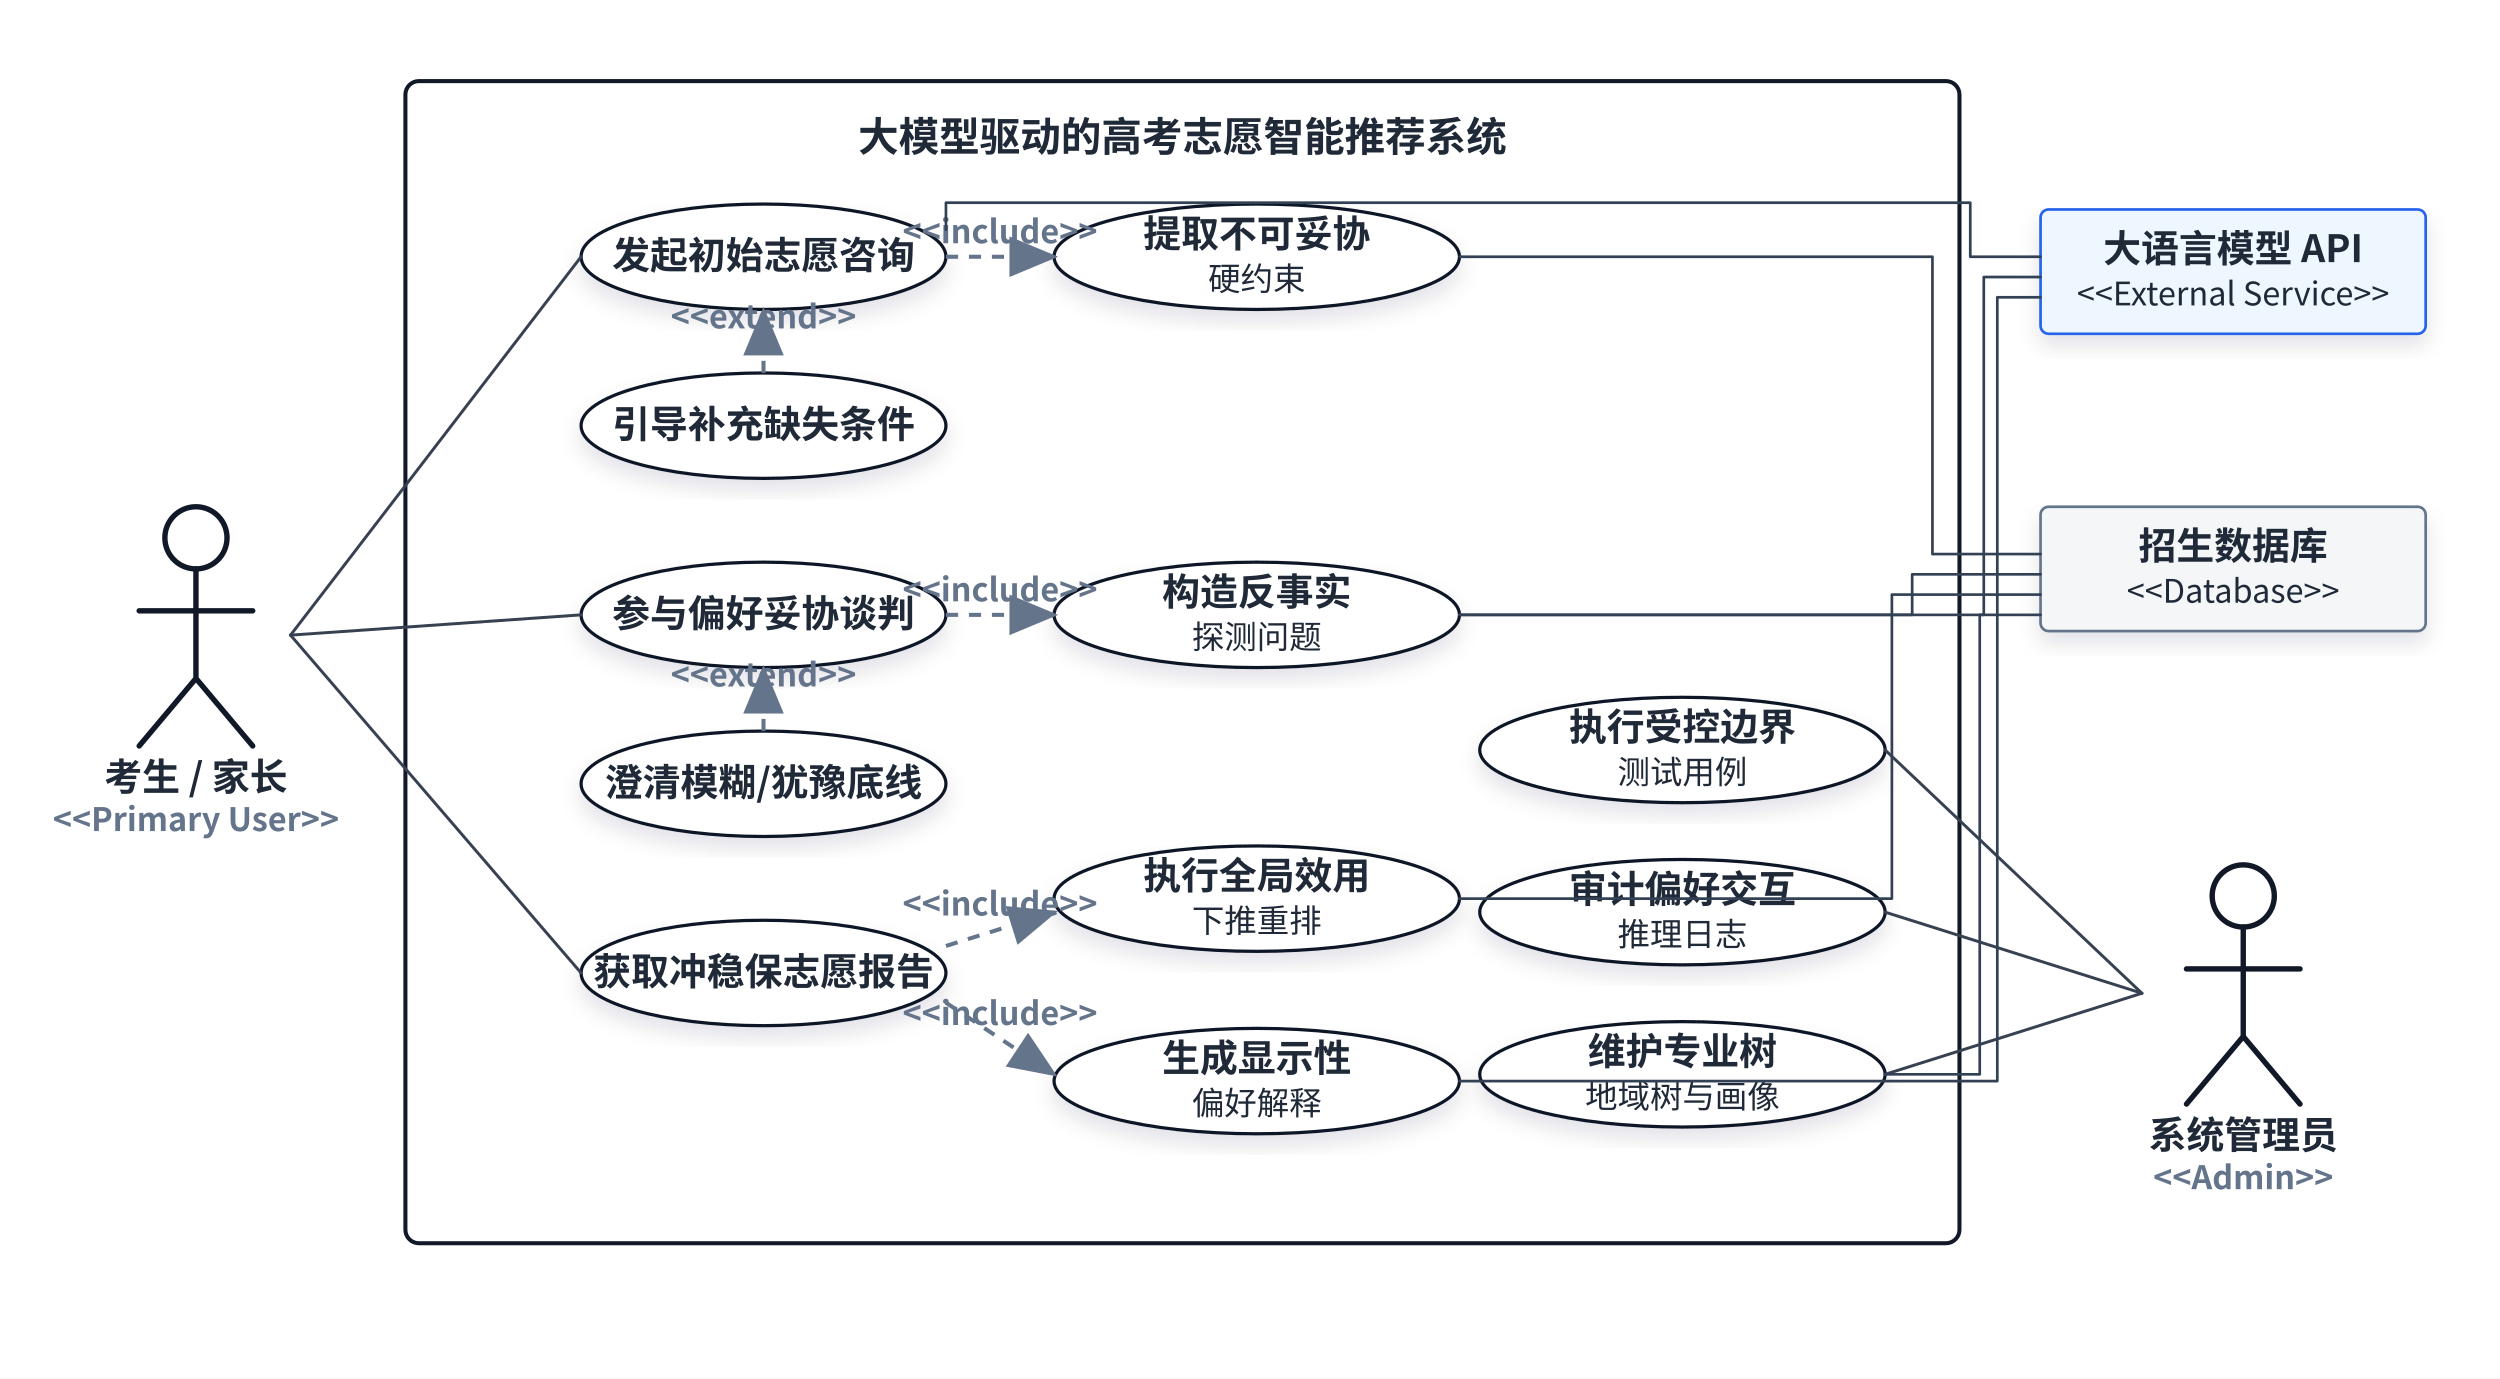
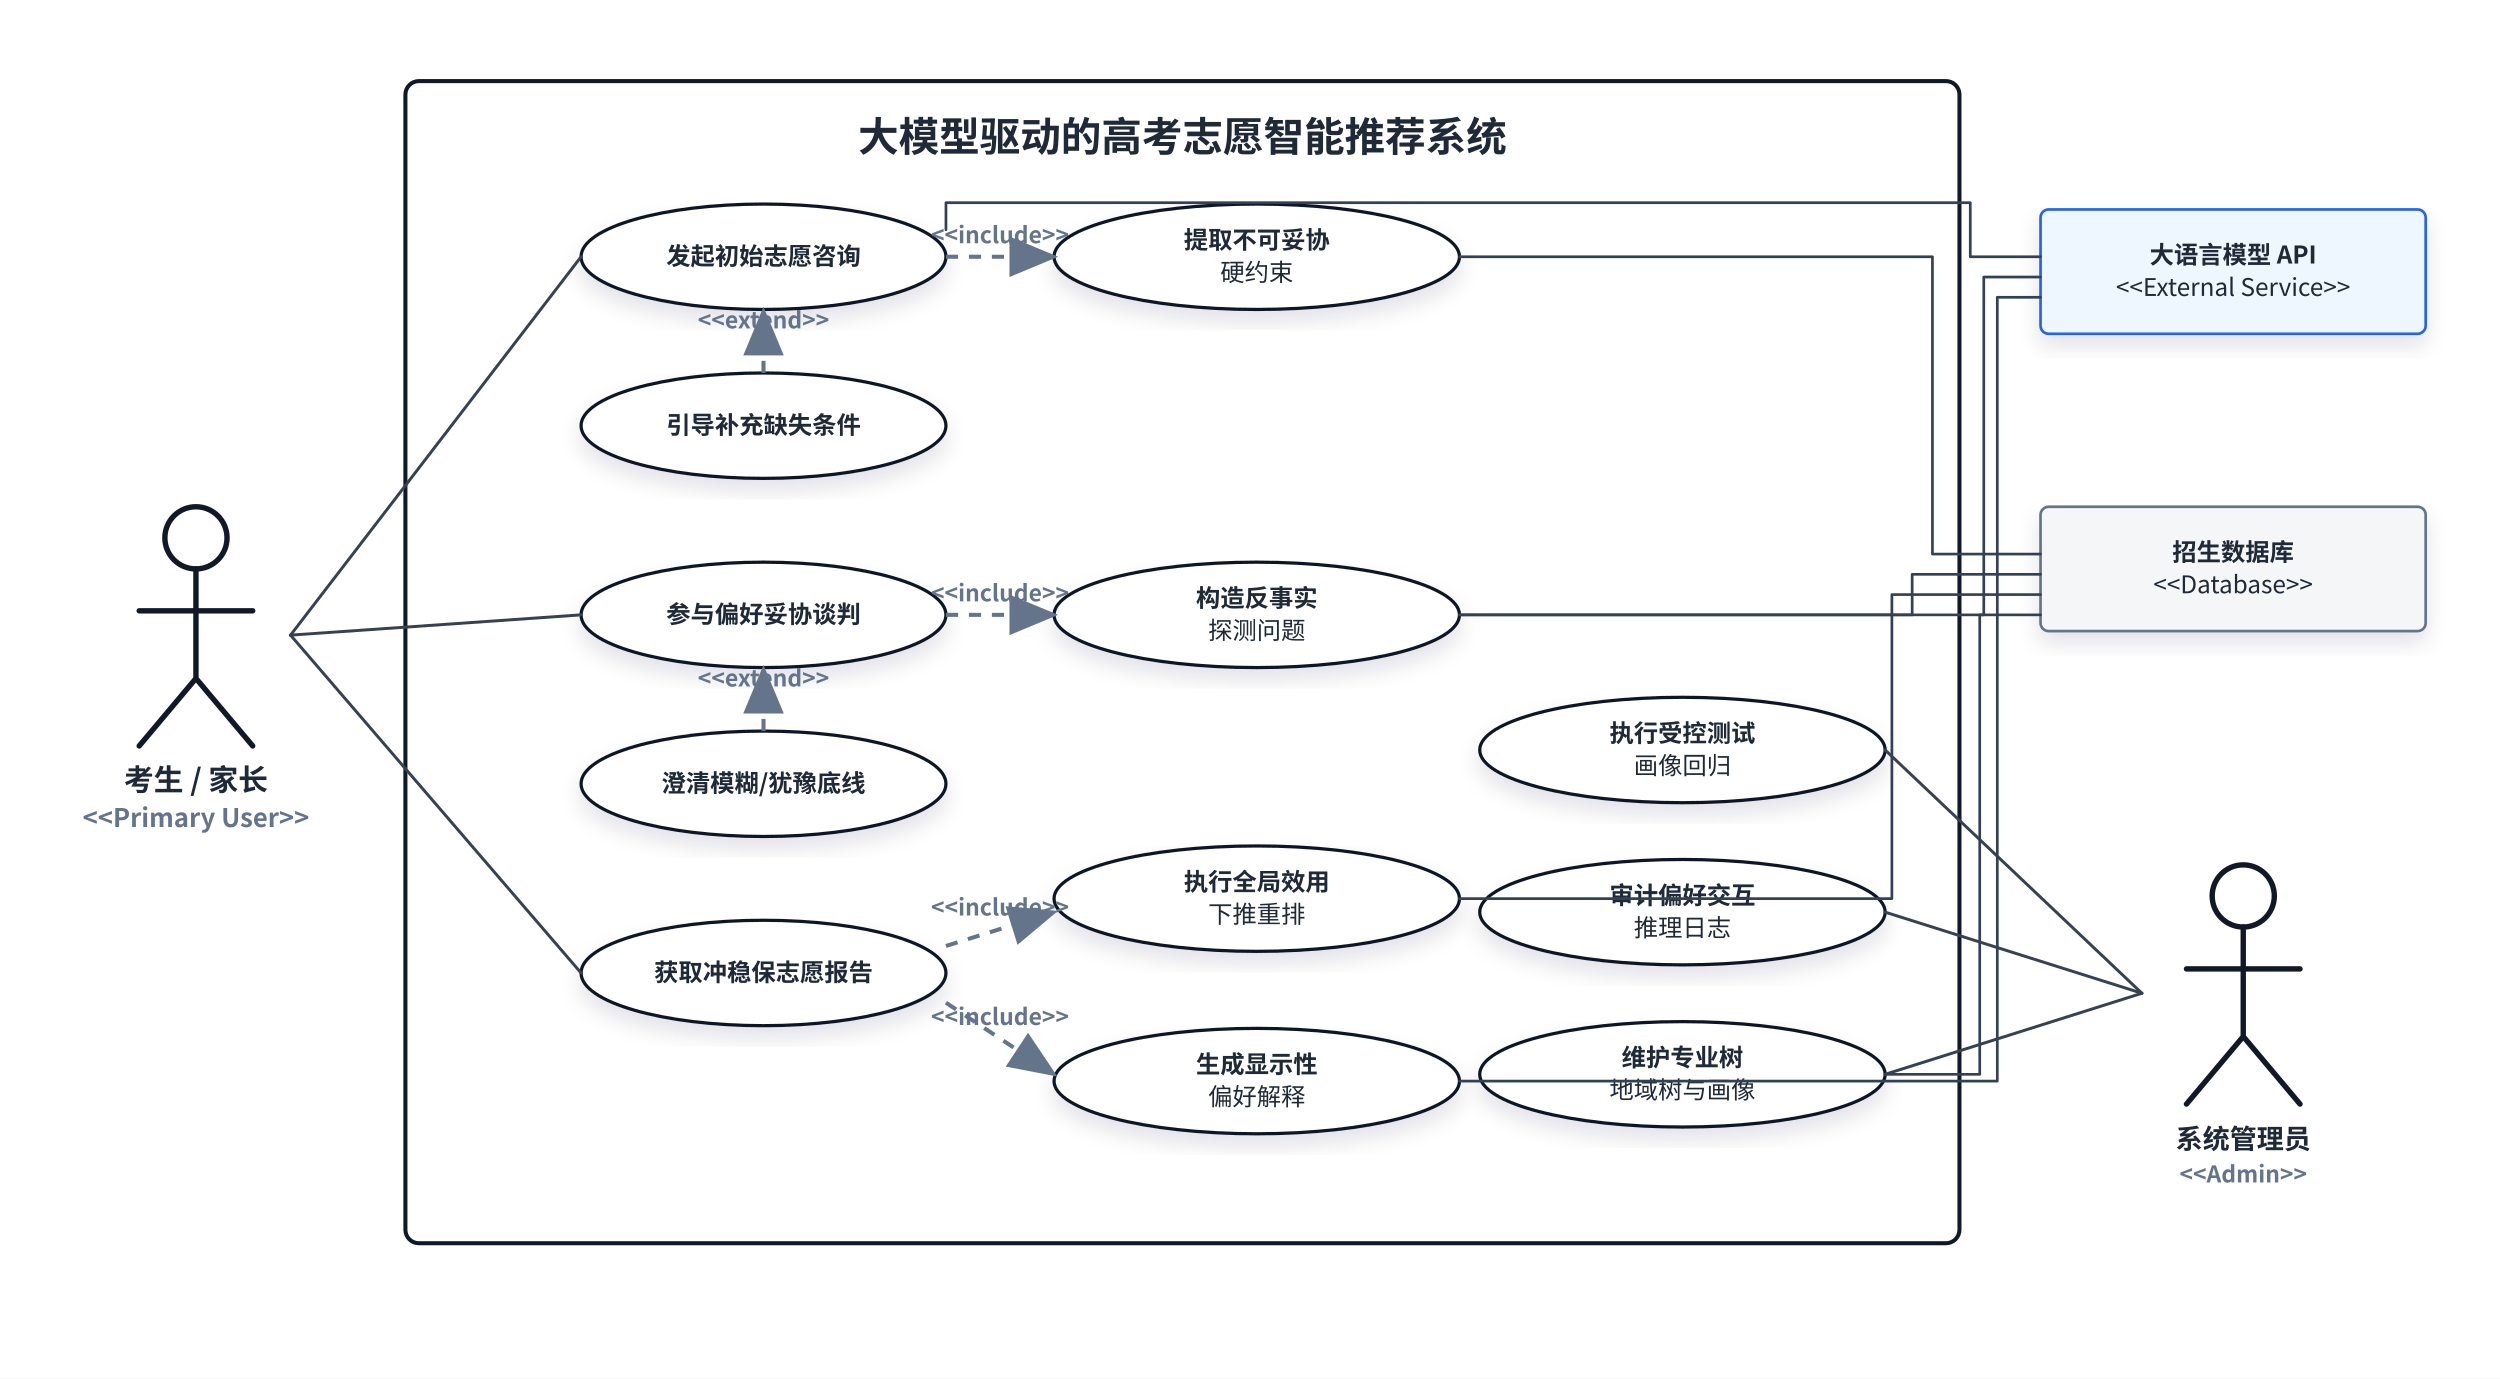
<svg xmlns="http://www.w3.org/2000/svg" width="1850" height="1020" viewBox="0 0 1850 1020">
  <rect width="100%" height="100%" fill="#ffffff" />
  <defs>
    <marker id="arrow" markerWidth="14" markerHeight="14" refX="11" refY="5" orient="auto" markerUnits="strokeWidth">
      <path d="M0,0 L12,5 L0,10 Z" fill="#64748b" />
    </marker>
    <filter id="shadow" x="-10%" y="-10%" width="120%" height="130%">
      <feDropShadow dx="0" dy="8" stdDeviation="8" flood-color="#0f172a" flood-opacity="0.12" />
    </filter>
  </defs>
  <style>
  text {
    font-family: Microsoft YaHei, Noto Sans CJK SC, SimHei, Arial, sans-serif;
    dominant-baseline: alphabetic;
  }
  .card {
    filter: url(#shadow);
  }
</style>
  <rect x="300" y="60" width="1150" height="860" rx="10" fill="#ffffff" stroke="#111827" stroke-width="3" />
  <text x="875.0" y="112" text-anchor="middle" font-size="30" font-weight="700" fill="#1f2937">大模型驱动的高考志愿智能推荐系统</text>
  <circle cx="145" cy="398" r="23" fill="#ffffff" stroke="#111827" stroke-width="4" />
  <path d="M145,421 L145,502 M103,452 L187,452 M145,502 L103,552 M145,502 L187,552" fill="none" stroke="#111827" stroke-width="4" stroke-linecap="round" />
-   <text x="145" y="585" text-anchor="middle" font-size="28" font-weight="700" fill="#1f2937">考生 / 家长</text>
-   <text x="145" y="615" text-anchor="middle" font-size="24" font-weight="600" fill="#64748b">&lt;&lt;Primary User&gt;&gt;</text>
+   <text x="145" y="585" text-anchor="middle" font-size="22" font-weight="700" fill="#1f2937">考生 / 家长</text>
+   <text x="145" y="612" text-anchor="middle" font-size="19" font-weight="600" fill="#64748b">&lt;&lt;Primary User&gt;&gt;</text>
  <circle cx="1660" cy="663" r="23" fill="#ffffff" stroke="#111827" stroke-width="4" />
  <path d="M1660,686 L1660,767 M1618,717 L1702,717 M1660,767 L1618,817 M1660,767 L1702,817" fill="none" stroke="#111827" stroke-width="4" stroke-linecap="round" />
-   <text x="1660" y="850" text-anchor="middle" font-size="28" font-weight="700" fill="#1f2937">系统管理员</text>
-   <text x="1660" y="880" text-anchor="middle" font-size="24" font-weight="600" fill="#64748b">&lt;&lt;Admin&gt;&gt;</text>
+   <text x="1660" y="850" text-anchor="middle" font-size="20" font-weight="700" fill="#1f2937">系统管理员</text>
+   <text x="1660" y="875" text-anchor="middle" font-size="17" font-weight="600" fill="#64748b">&lt;&lt;Admin&gt;&gt;</text>
  <rect class="card" x="1510" y="155" width="285" height="92" rx="6" fill="#eef6ff" stroke="#2563eb" stroke-width="2" />
-   <text x="1652.5" y="194" text-anchor="middle" font-size="28" font-weight="600" fill="#1f2937">大语言模型 API</text>
-   <text x="1652.5" y="226" text-anchor="middle" font-size="24" font-weight="500" fill="#1f2937">&lt;&lt;External Service&gt;&gt;</text>
+   <text x="1652.5" y="195" text-anchor="middle" font-size="18" font-weight="600" fill="#1f2937">大语言模型 API</text>
+   <text x="1652.5" y="219" text-anchor="middle" font-size="18" font-weight="500" fill="#1f2937">&lt;&lt;External Service&gt;&gt;</text>
  <rect class="card" x="1510" y="375" width="285" height="92" rx="6" fill="#f4f6f8" stroke="#64748b" stroke-width="2" />
-   <text x="1652.5" y="414" text-anchor="middle" font-size="28" font-weight="600" fill="#1f2937">招生数据库</text>
-   <text x="1652.5" y="446" text-anchor="middle" font-size="24" font-weight="500" fill="#1f2937">&lt;&lt;Database&gt;&gt;</text>
+   <text x="1652.5" y="415" text-anchor="middle" font-size="18" font-weight="600" fill="#1f2937">招生数据库</text>
+   <text x="1652.5" y="439" text-anchor="middle" font-size="18" font-weight="500" fill="#1f2937">&lt;&lt;Database&gt;&gt;</text>
  <ellipse class="card" cx="565" cy="190" rx="135.0" ry="39.0" fill="#ffffff" stroke="#111827" stroke-width="2.4" />
-   <text x="565" y="199" text-anchor="middle" font-size="28" font-weight="600" fill="#1f2937">发起初始志愿咨询</text>
+   <text x="565" y="196" text-anchor="middle" font-size="18" font-weight="600" fill="#1f2937">发起初始志愿咨询</text>
  <ellipse class="card" cx="565" cy="315" rx="135.0" ry="39.0" fill="#ffffff" stroke="#111827" stroke-width="2.4" />
-   <text x="565" y="324" text-anchor="middle" font-size="28" font-weight="600" fill="#1f2937">引导补充缺失条件</text>
+   <text x="565" y="321" text-anchor="middle" font-size="18" font-weight="600" fill="#1f2937">引导补充缺失条件</text>
  <ellipse class="card" cx="930" cy="190" rx="150.0" ry="39.0" fill="#ffffff" stroke="#111827" stroke-width="2.4" />
-   <text x="930" y="183" text-anchor="middle" font-size="28" font-weight="600" fill="#1f2937">提取不可妥协</text>
-   <text x="930" y="215" text-anchor="middle" font-size="24" font-weight="500" fill="#1f2937">硬约束</text>
+   <text x="930" y="184" text-anchor="middle" font-size="18" font-weight="600" fill="#1f2937">提取不可妥协</text>
+   <text x="930" y="208" text-anchor="middle" font-size="18" font-weight="500" fill="#1f2937">硬约束</text>
  <ellipse class="card" cx="565" cy="455" rx="135.0" ry="39.0" fill="#ffffff" stroke="#111827" stroke-width="2.4" />
-   <text x="565" y="464" text-anchor="middle" font-size="28" font-weight="600" fill="#1f2937">参与偏好妥协谈判</text>
+   <text x="565" y="461" text-anchor="middle" font-size="18" font-weight="600" fill="#1f2937">参与偏好妥协谈判</text>
  <ellipse class="card" cx="565" cy="580" rx="135.0" ry="39.0" fill="#ffffff" stroke="#111827" stroke-width="2.4" />
-   <text x="565" y="589" text-anchor="middle" font-size="28" font-weight="600" fill="#1f2937">澄清模糊/犹豫底线</text>
+   <text x="565" y="586" text-anchor="middle" font-size="18" font-weight="600" fill="#1f2937">澄清模糊/犹豫底线</text>
  <ellipse class="card" cx="930" cy="455" rx="150.0" ry="39.0" fill="#ffffff" stroke="#111827" stroke-width="2.4" />
-   <text x="930" y="448" text-anchor="middle" font-size="28" font-weight="600" fill="#1f2937">构造反事实</text>
-   <text x="930" y="480" text-anchor="middle" font-size="24" font-weight="500" fill="#1f2937">探测问题</text>
+   <text x="930" y="449" text-anchor="middle" font-size="18" font-weight="600" fill="#1f2937">构造反事实</text>
+   <text x="930" y="473" text-anchor="middle" font-size="18" font-weight="500" fill="#1f2937">探测问题</text>
  <ellipse class="card" cx="565" cy="720" rx="135.0" ry="39.0" fill="#ffffff" stroke="#111827" stroke-width="2.4" />
-   <text x="565" y="729" text-anchor="middle" font-size="28" font-weight="600" fill="#1f2937">获取冲稳保志愿报告</text>
+   <text x="565" y="726" text-anchor="middle" font-size="18" font-weight="600" fill="#1f2937">获取冲稳保志愿报告</text>
  <ellipse class="card" cx="930" cy="665" rx="150.0" ry="39.0" fill="#ffffff" stroke="#111827" stroke-width="2.4" />
-   <text x="930" y="658" text-anchor="middle" font-size="28" font-weight="600" fill="#1f2937">执行全局效用</text>
-   <text x="930" y="690" text-anchor="middle" font-size="24" font-weight="500" fill="#1f2937">下推重排</text>
+   <text x="930" y="659" text-anchor="middle" font-size="18" font-weight="600" fill="#1f2937">执行全局效用</text>
+   <text x="930" y="683" text-anchor="middle" font-size="18" font-weight="500" fill="#1f2937">下推重排</text>
  <ellipse class="card" cx="930" cy="800" rx="150.0" ry="39.0" fill="#ffffff" stroke="#111827" stroke-width="2.4" />
-   <text x="930" y="793" text-anchor="middle" font-size="28" font-weight="600" fill="#1f2937">生成显示性</text>
-   <text x="930" y="825" text-anchor="middle" font-size="24" font-weight="500" fill="#1f2937">偏好解释</text>
+   <text x="930" y="794" text-anchor="middle" font-size="18" font-weight="600" fill="#1f2937">生成显示性</text>
+   <text x="930" y="818" text-anchor="middle" font-size="18" font-weight="500" fill="#1f2937">偏好解释</text>
  <ellipse class="card" cx="1245" cy="555" rx="150.0" ry="39.0" fill="#ffffff" stroke="#111827" stroke-width="2.4" />
-   <text x="1245" y="548" text-anchor="middle" font-size="28" font-weight="600" fill="#1f2937">执行受控边界</text>
-   <text x="1245" y="580" text-anchor="middle" font-size="24" font-weight="500" fill="#1f2937">测试用例</text>
+   <text x="1245" y="549" text-anchor="middle" font-size="18" font-weight="600" fill="#1f2937">执行受控测试</text>
+   <text x="1245" y="573" text-anchor="middle" font-size="18" font-weight="500" fill="#1f2937">画像回归</text>
  <ellipse class="card" cx="1245" cy="675" rx="150.0" ry="39.0" fill="#ffffff" stroke="#111827" stroke-width="2.4" />
-   <text x="1245" y="668" text-anchor="middle" font-size="28" font-weight="600" fill="#1f2937">审计偏好交互</text>
-   <text x="1245" y="700" text-anchor="middle" font-size="24" font-weight="500" fill="#1f2937">推理日志</text>
+   <text x="1245" y="669" text-anchor="middle" font-size="18" font-weight="600" fill="#1f2937">审计偏好交互</text>
+   <text x="1245" y="693" text-anchor="middle" font-size="18" font-weight="500" fill="#1f2937">推理日志</text>
  <ellipse class="card" cx="1245" cy="795" rx="150.0" ry="39.0" fill="#ffffff" stroke="#111827" stroke-width="2.4" />
-   <text x="1245" y="788" text-anchor="middle" font-size="28" font-weight="600" fill="#1f2937">维护专业树</text>
-   <text x="1245" y="820" text-anchor="middle" font-size="24" font-weight="500" fill="#1f2937">地域树与画像</text>
+   <text x="1245" y="789" text-anchor="middle" font-size="18" font-weight="600" fill="#1f2937">维护专业树</text>
+   <text x="1245" y="813" text-anchor="middle" font-size="18" font-weight="500" fill="#1f2937">地域树与画像</text>
  <path d="M215,470 L430,190" fill="none" stroke="#374151" stroke-width="2.2" stroke-linecap="round" />
  <path d="M215,470 L430,455" fill="none" stroke="#374151" stroke-width="2.2" stroke-linecap="round" />
  <path d="M215,470 L430,720" fill="none" stroke="#374151" stroke-width="2.2" stroke-linecap="round" />
  <path d="M1585,735 L1395,555" fill="none" stroke="#374151" stroke-width="2.2" stroke-linecap="round" />
  <path d="M1585,735 L1395,675" fill="none" stroke="#374151" stroke-width="2.2" stroke-linecap="round" />
  <path d="M1585,735 L1395,795" fill="none" stroke="#374151" stroke-width="2.2" stroke-linecap="round" />
  <path d="M700,190 L780,190" fill="none" stroke="#64748b" stroke-width="3" marker-end="url(#arrow)" stroke-dasharray="9 8" />
-   <text x="740.0" y="180.0" text-anchor="middle" font-size="24" font-weight="600" fill="#64748b">&lt;&lt;include&gt;&gt;</text>
+   <text x="740.0" y="180.0" text-anchor="middle" font-size="17" font-weight="600" fill="#64748b">&lt;&lt;include&gt;&gt;</text>
  <path d="M565,276 L565,230" fill="none" stroke="#64748b" stroke-width="3" marker-end="url(#arrow)" stroke-dasharray="9 8" />
-   <text x="565.0" y="243.0" text-anchor="middle" font-size="24" font-weight="600" fill="#64748b">&lt;&lt;extend&gt;&gt;</text>
+   <text x="565.0" y="243.0" text-anchor="middle" font-size="17" font-weight="600" fill="#64748b">&lt;&lt;extend&gt;&gt;</text>
  <path d="M700,455 L780,455" fill="none" stroke="#64748b" stroke-width="3" marker-end="url(#arrow)" stroke-dasharray="9 8" />
-   <text x="740.0" y="445.0" text-anchor="middle" font-size="24" font-weight="600" fill="#64748b">&lt;&lt;include&gt;&gt;</text>
+   <text x="740.0" y="445.0" text-anchor="middle" font-size="17" font-weight="600" fill="#64748b">&lt;&lt;include&gt;&gt;</text>
  <path d="M565,541 L565,495" fill="none" stroke="#64748b" stroke-width="3" marker-end="url(#arrow)" stroke-dasharray="9 8" />
-   <text x="565.0" y="508.0" text-anchor="middle" font-size="24" font-weight="600" fill="#64748b">&lt;&lt;extend&gt;&gt;</text>
+   <text x="565.0" y="508.0" text-anchor="middle" font-size="17" font-weight="600" fill="#64748b">&lt;&lt;extend&gt;&gt;</text>
  <path d="M700,700 L780,675" fill="none" stroke="#64748b" stroke-width="3" marker-end="url(#arrow)" stroke-dasharray="9 8" />
-   <text x="740.0" y="677.5" text-anchor="middle" font-size="24" font-weight="600" fill="#64748b">&lt;&lt;include&gt;&gt;</text>
+   <text x="740.0" y="677.5" text-anchor="middle" font-size="17" font-weight="600" fill="#64748b">&lt;&lt;include&gt;&gt;</text>
  <path d="M700,742 L780,795" fill="none" stroke="#64748b" stroke-width="3" marker-end="url(#arrow)" stroke-dasharray="9 8" />
-   <text x="740.0" y="758.5" text-anchor="middle" font-size="24" font-weight="600" fill="#64748b">&lt;&lt;include&gt;&gt;</text>
+   <text x="740.0" y="758.5" text-anchor="middle" font-size="17" font-weight="600" fill="#64748b">&lt;&lt;include&gt;&gt;</text>
  <polyline points="1510,190 1458,190 1458,150 700,150 700,170" fill="none" stroke="#334155" stroke-width="2.0" stroke-linecap="round" stroke-linejoin="round" />
  <polyline points="1510,205 1468,205 1468,455 1080,455" fill="none" stroke="#334155" stroke-width="2.0" stroke-linecap="round" stroke-linejoin="round" />
  <polyline points="1510,220 1478,220 1478,800 1080,800" fill="none" stroke="#334155" stroke-width="2.0" stroke-linecap="round" stroke-linejoin="round" />
  <polyline points="1510,410 1430,410 1430,190 1080,190" fill="none" stroke="#334155" stroke-width="2.0" stroke-linecap="round" stroke-linejoin="round" />
  <polyline points="1510,425 1415,425 1415,455 1080,455" fill="none" stroke="#334155" stroke-width="2.0" stroke-linecap="round" stroke-linejoin="round" />
  <polyline points="1510,440 1400,440 1400,665 1080,665" fill="none" stroke="#334155" stroke-width="2.0" stroke-linecap="round" stroke-linejoin="round" />
  <polyline points="1510,455 1465,455 1465,795 1395,795" fill="none" stroke="#334155" stroke-width="2.0" stroke-linecap="round" stroke-linejoin="round" />
</svg>
